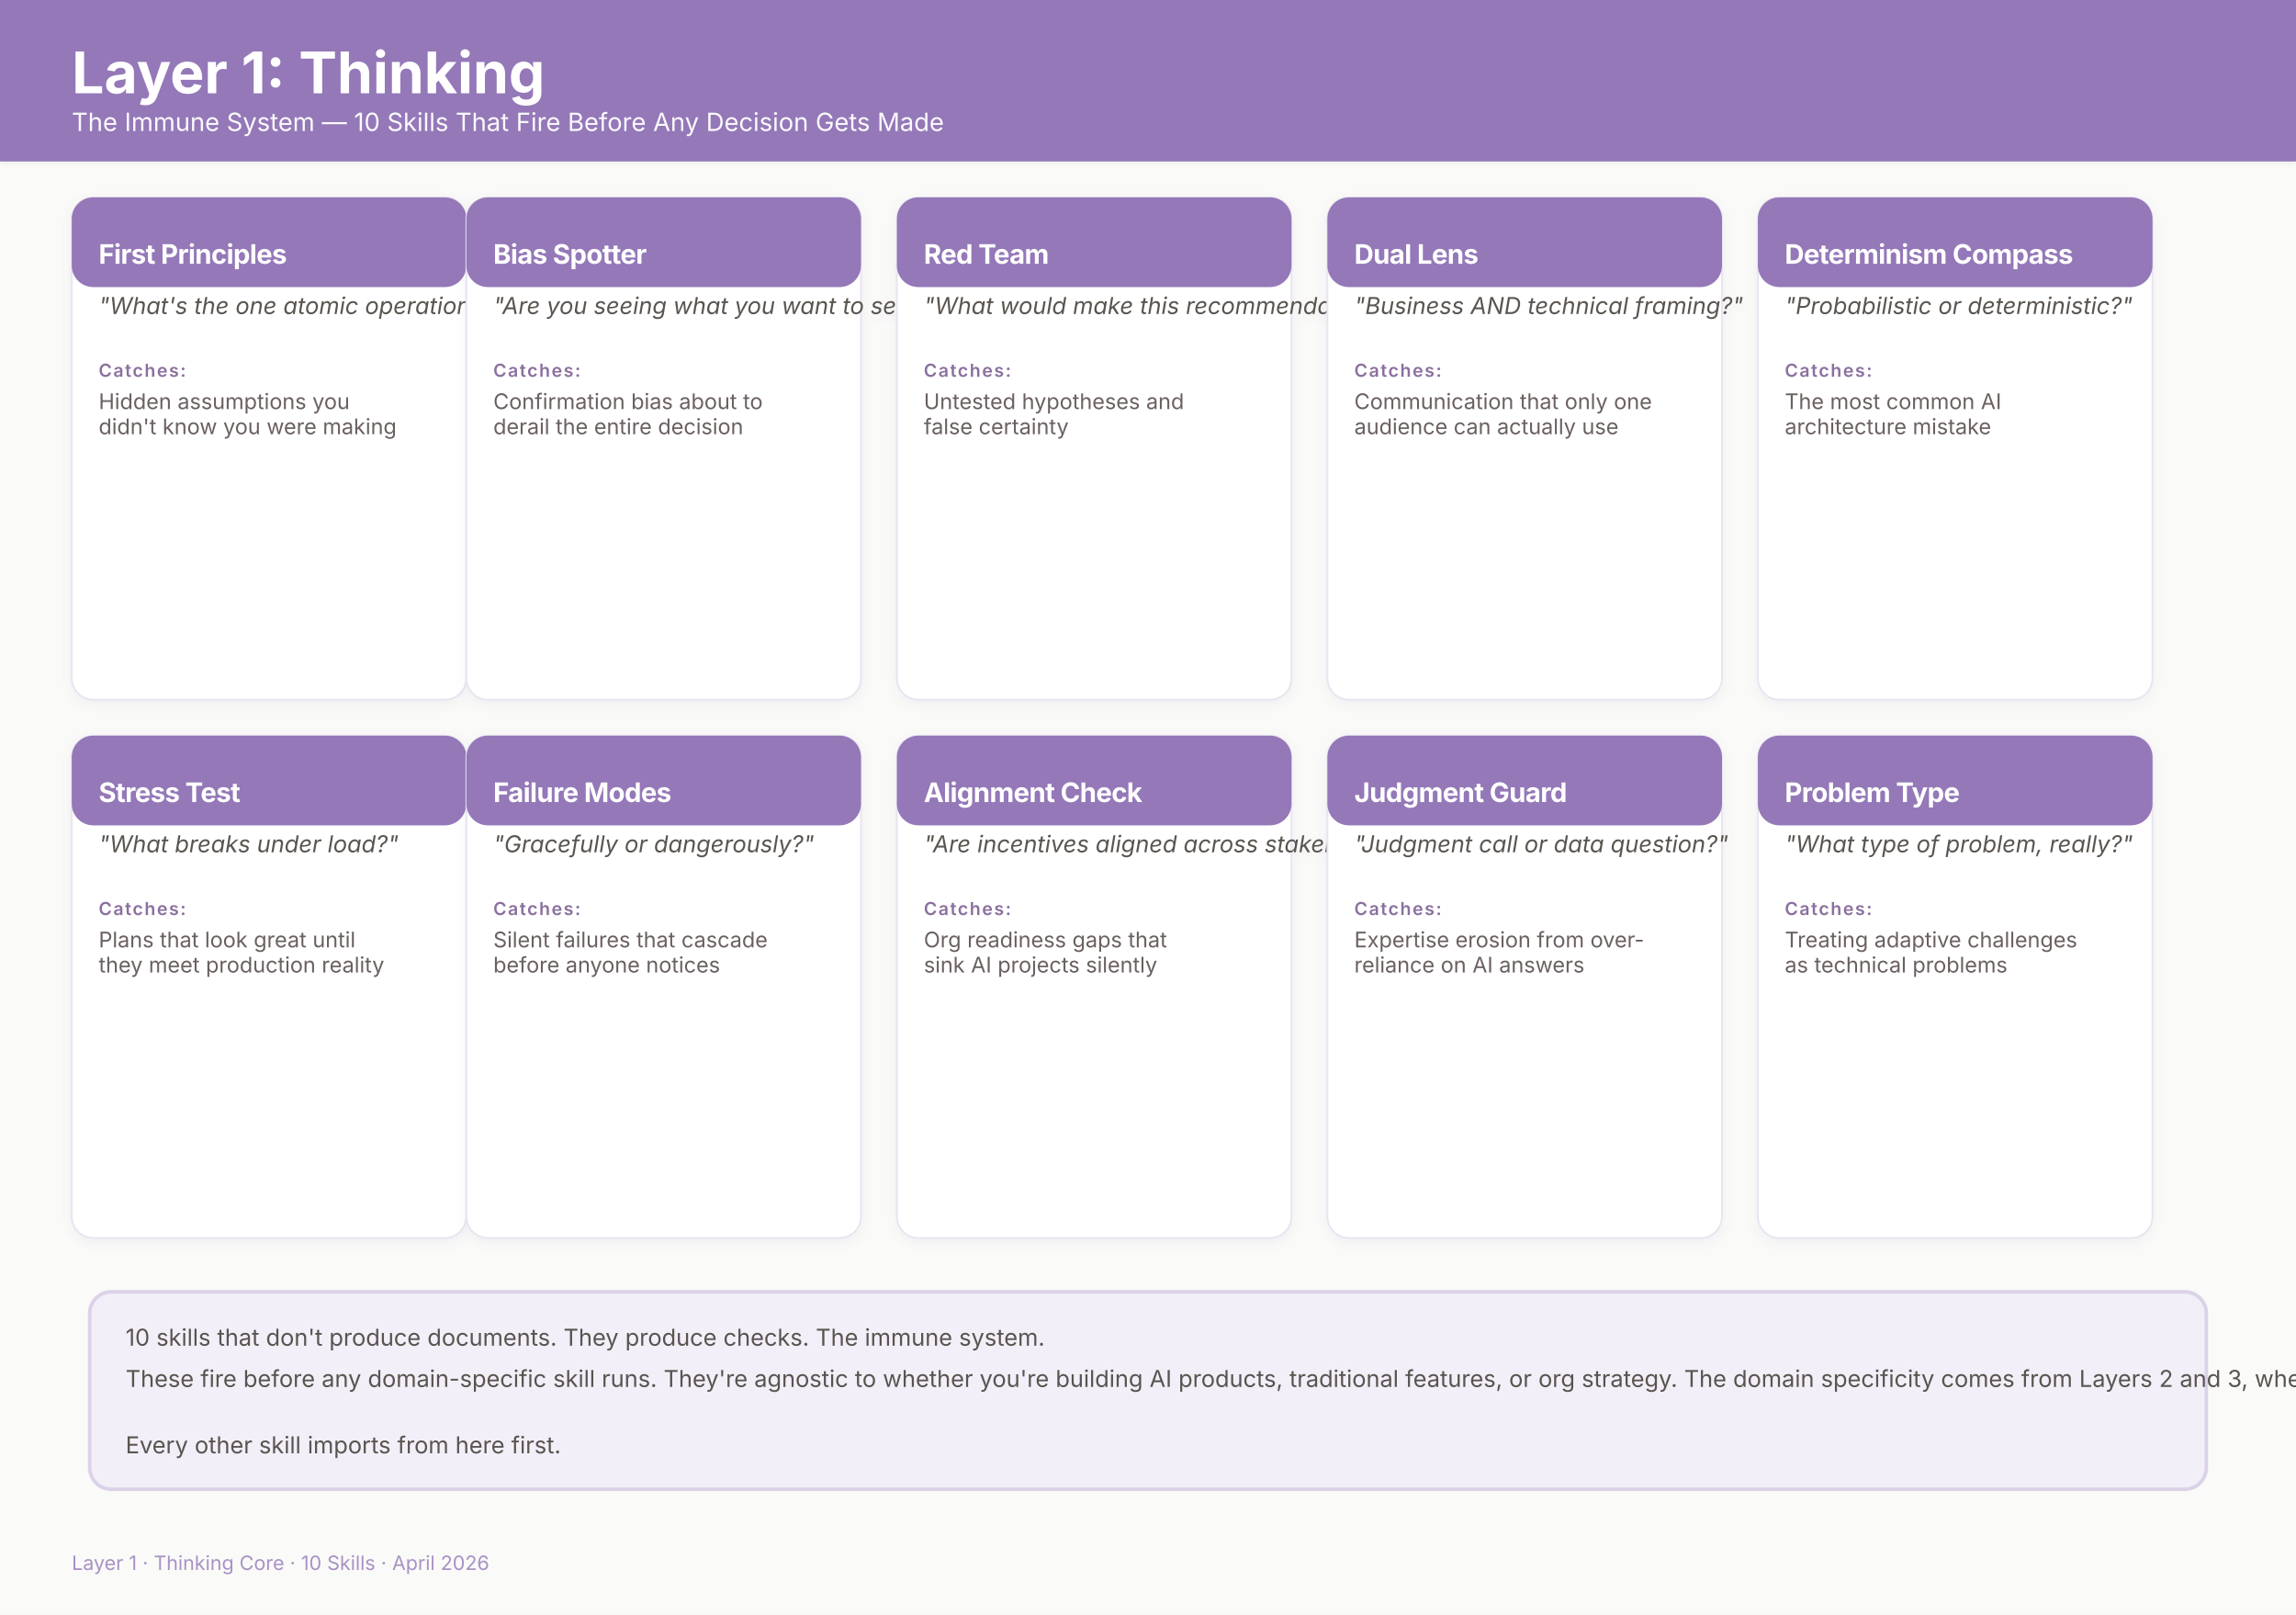
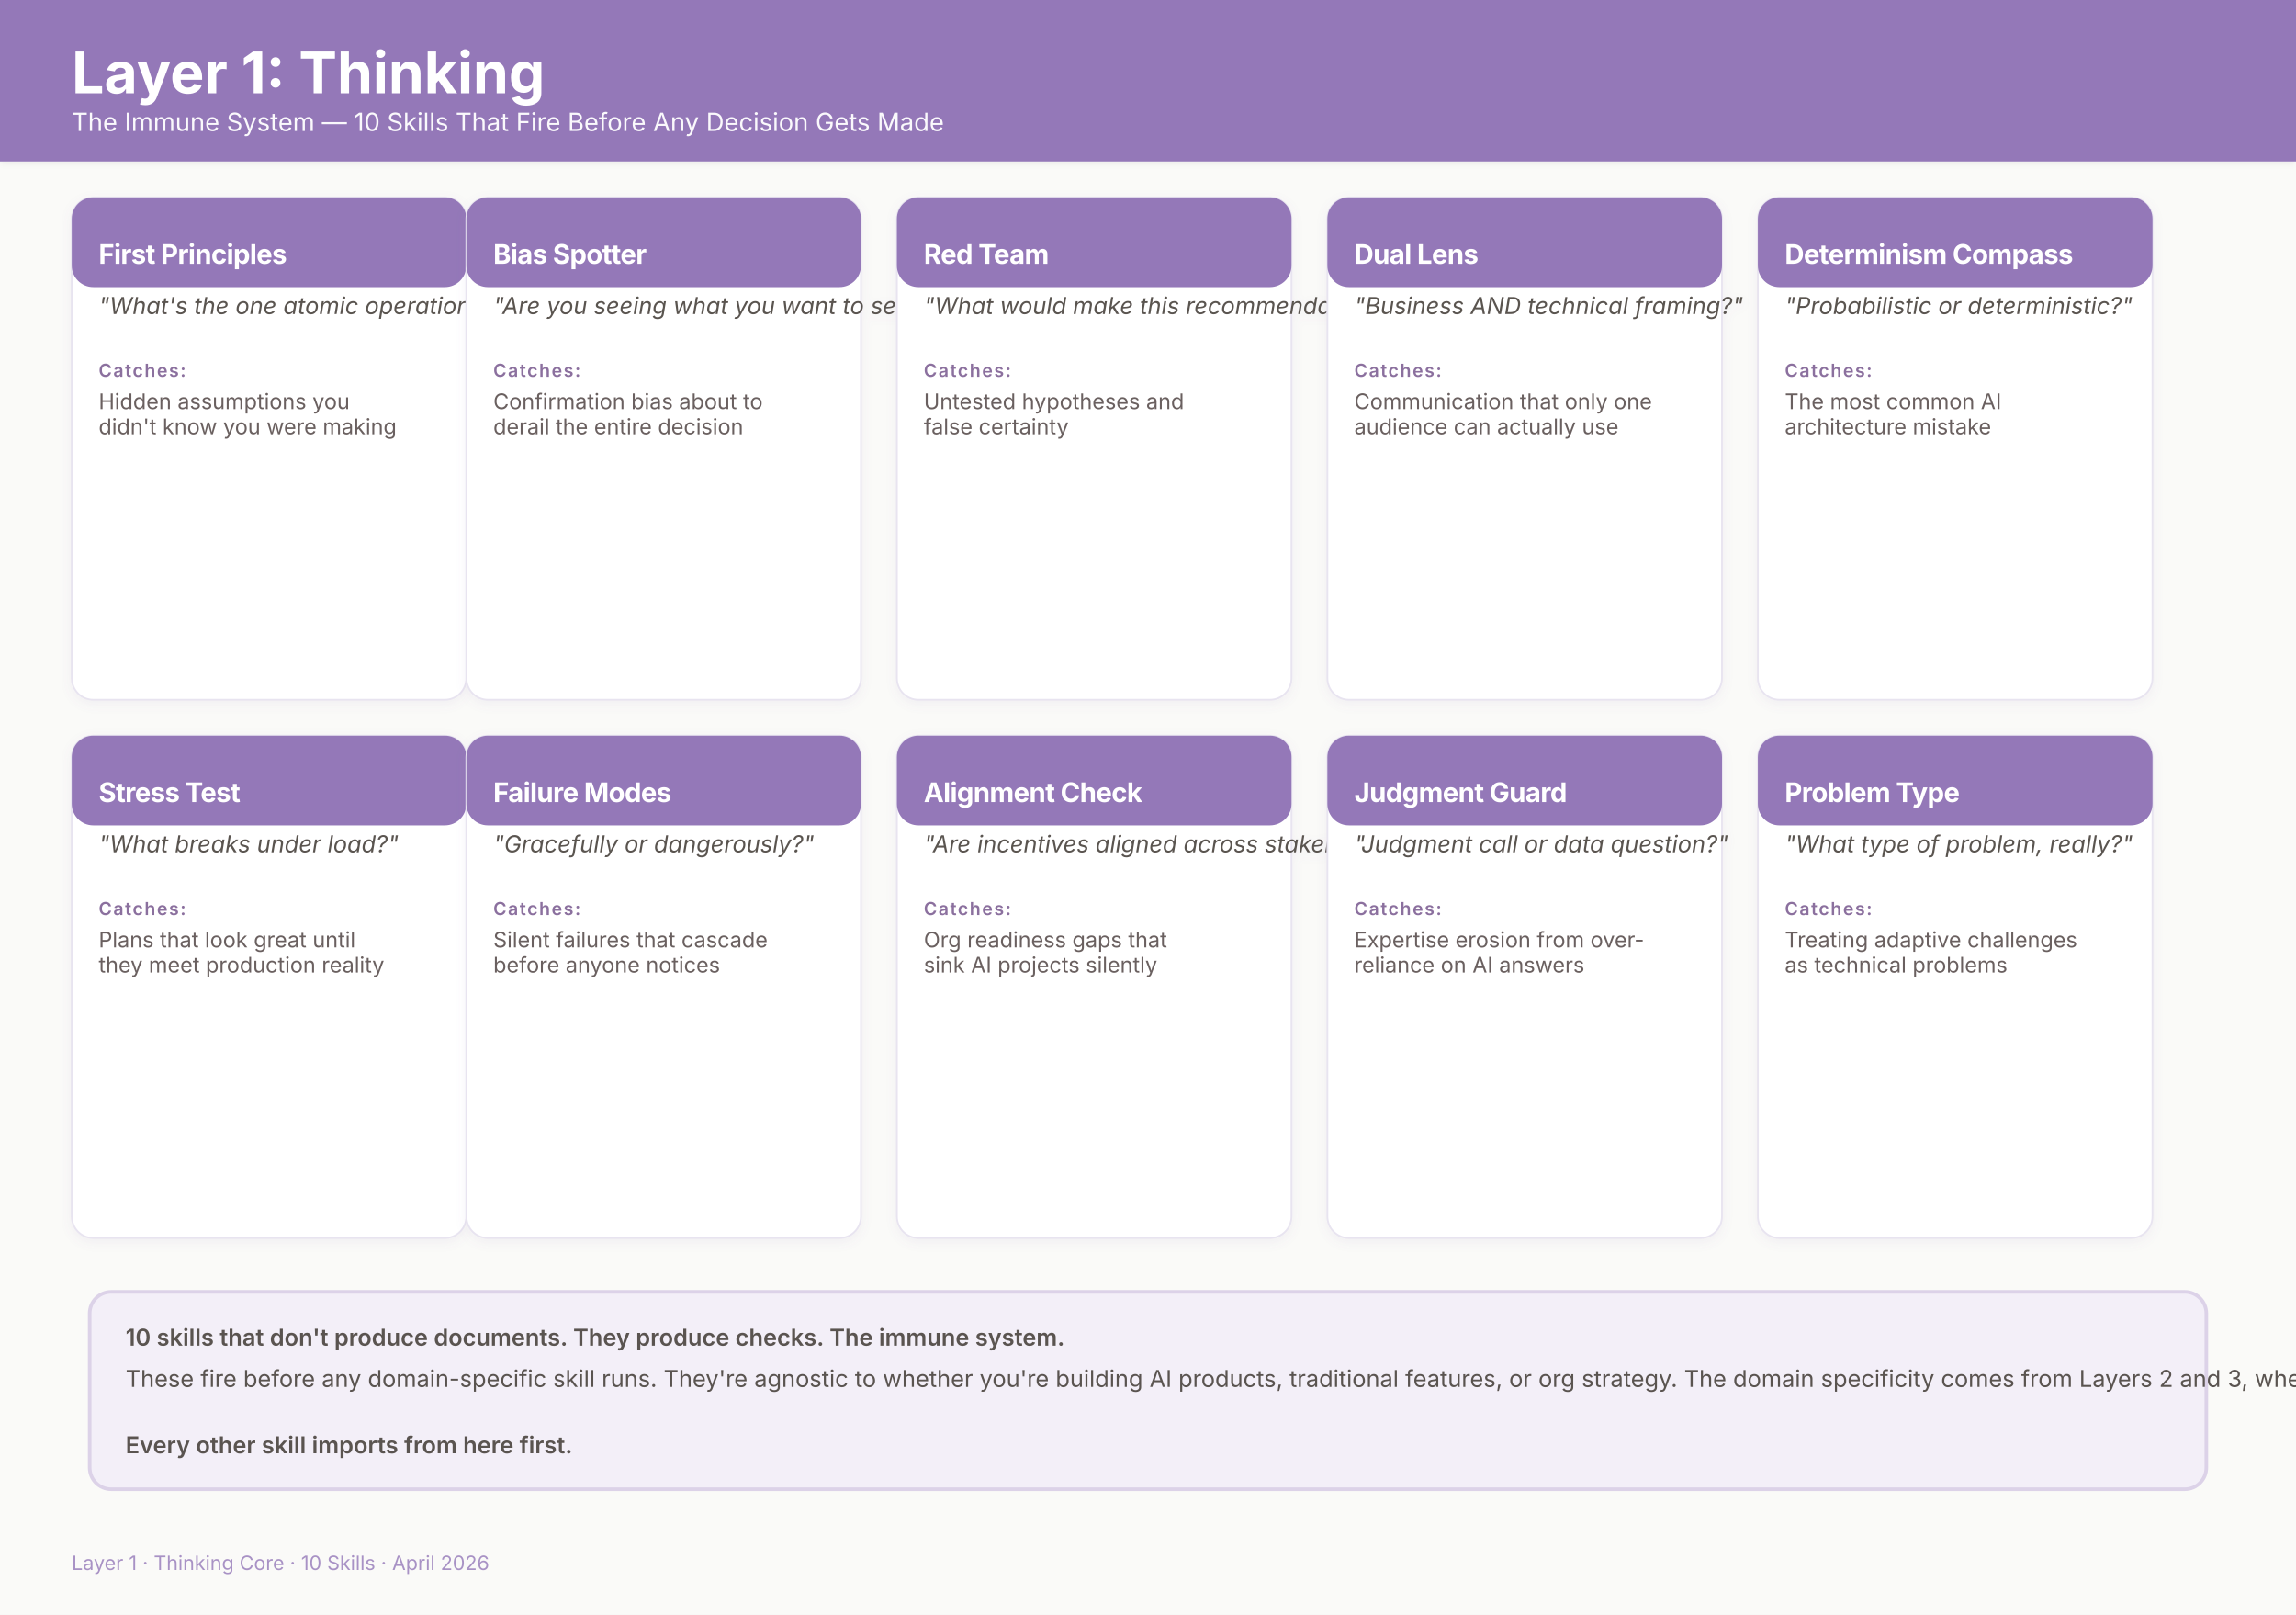
<svg xmlns="http://www.w3.org/2000/svg" viewBox="0 0 1280 900" width="1280" height="900">
  <defs>
-     <style>
- 
-       .bg { fill: #FAFAF8; }
-       .header-band { fill: #9478B8; }
-       .header-text { font-family: 'Inter', sans-serif; font-size: 32px; font-weight: 700; fill: #FFFFFF; }
-       .subtitle-text { font-family: 'Inter', sans-serif; font-size: 14px; font-weight: 400; fill: #FFFFFF; opacity: 0.95; }
-       .card-body { fill: #FFFFFF; stroke: #E8E4F0; stroke-width: 1; }
-       .card-header { fill: #9478B8; }
-       .card-header-text { font-family: 'Inter', sans-serif; font-size: 15px; font-weight: 700; fill: #FFFFFF; letter-spacing: -0.3px; }
-       .card-question { font-family: 'Inter', sans-serif; font-size: 13px; font-weight: 400; fill: #5A5450; font-style: italic; line-height: 1.5; }
-       .card-label { font-family: 'Inter', sans-serif; font-size: 10px; font-weight: 600; fill: #8B6F9E; letter-spacing: 0.8px; text-transform: uppercase; }
-       .card-catches { font-family: 'Inter', sans-serif; font-size: 12px; font-weight: 400; fill: #6B6160; line-height: 1.4; }
-       .story-callout { fill: #F3EFF8; stroke: #DCD2E8; stroke-width: 2; }
-       .story-text { font-family: 'Inter', sans-serif; font-size: 13px; font-weight: 400; fill: #5A5450; line-height: 1.6; }
-       .footer-text { font-family: 'Inter', sans-serif; font-size: 11px; font-weight: 400; fill: #9478B8; opacity: 0.8; }
-     </style>
    <filter id="cardShadow" x="-50%" y="-50%" width="200%" height="200%">
      <feDropShadow dx="0" dy="2" stdDeviation="3" flood-color="#9478B8" flood-opacity="0.08" />
    </filter>
    <filter id="headerShadow" x="-50%" y="-50%" width="200%" height="200%">
      <feDropShadow dx="0" dy="1" stdDeviation="2" flood-color="#000000" flood-opacity="0.06" />
    </filter>
  </defs>
-   <rect width="1280" height="900" class="bg" />
-   <rect x="0" y="0" width="1280" height="90" class="header-band" filter="url(#headerShadow)" />
-   <text x="40" y="52" class="header-text">Layer 1: Thinking</text>
-   <text x="40" y="73" class="subtitle-text">The Immune System — 10 Skills That Fire Before Any Decision Gets Made</text>
+   <rect width="1280" height="900" fill="#FAFAF8" />
+   <rect x="0" y="0" width="1280" height="90" fill="#9478B8" filter="url(#headerShadow)" />
+   <text x="40" y="52" font-family="Inter, Segoe UI, sans-serif" font-size="32" font-weight="700" fill="#FFFFFF">Layer 1: Thinking</text>
+   <text x="40" y="73" font-family="Inter, Segoe UI, sans-serif" font-size="14" fill="#FFFFFF" opacity="0.95">The Immune System — 10 Skills That Fire Before Any Decision Gets Made</text>
  <g filter="url(#cardShadow)">
-     <rect x="40" y="110" width="220" height="280" rx="12" class="card-body" />
-     <rect x="40" y="110" width="220" height="50" rx="12" class="card-header" />
-     <text x="55" y="147" class="card-header-text">First Principles</text>
-     <text x="55" y="175" class="card-question">"What's the one atomic operation underneath?"</text>
-     <text x="55" y="210" class="card-label">Catches:</text>
-     <text x="55" y="228" class="card-catches">Hidden assumptions you</text>
-     <text x="55" y="242" class="card-catches">didn't know you were making</text>
+     <rect x="40" y="110" width="220" height="280" rx="12" fill="#FFFFFF" stroke="#E8E4F0" stroke-width="1" />
+     <rect x="40" y="110" width="220" height="50" rx="12" fill="#9478B8" />
+     <text x="55" y="147" font-family="Inter, Segoe UI, sans-serif" font-size="15" font-weight="700" fill="#FFFFFF" letter-spacing="-0.3">First Principles</text>
+     <text x="55" y="175" font-family="Inter, Segoe UI, sans-serif" font-size="13" fill="#5A5450" font-style="italic">"What's the one atomic operation underneath?"</text>
+     <text x="55" y="210" font-family="Inter, Segoe UI, sans-serif" font-size="10" font-weight="600" fill="#8B6F9E" letter-spacing="0.8">Catches:</text>
+     <text x="55" y="228" font-family="Inter, Segoe UI, sans-serif" font-size="12" fill="#6B6160">Hidden assumptions you</text>
+     <text x="55" y="242" font-family="Inter, Segoe UI, sans-serif" font-size="12" fill="#6B6160">didn't know you were making</text>
  </g>
  <g filter="url(#cardShadow)">
-     <rect x="260" y="110" width="220" height="280" rx="12" class="card-body" />
-     <rect x="260" y="110" width="220" height="50" rx="12" class="card-header" />
-     <text x="275" y="147" class="card-header-text">Bias Spotter</text>
-     <text x="275" y="175" class="card-question">"Are you seeing what you want to see?"</text>
-     <text x="275" y="210" class="card-label">Catches:</text>
-     <text x="275" y="228" class="card-catches">Confirmation bias about to</text>
-     <text x="275" y="242" class="card-catches">derail the entire decision</text>
+     <rect x="260" y="110" width="220" height="280" rx="12" fill="#FFFFFF" stroke="#E8E4F0" stroke-width="1" />
+     <rect x="260" y="110" width="220" height="50" rx="12" fill="#9478B8" />
+     <text x="275" y="147" font-family="Inter, Segoe UI, sans-serif" font-size="15" font-weight="700" fill="#FFFFFF" letter-spacing="-0.3">Bias Spotter</text>
+     <text x="275" y="175" font-family="Inter, Segoe UI, sans-serif" font-size="13" fill="#5A5450" font-style="italic">"Are you seeing what you want to see?"</text>
+     <text x="275" y="210" font-family="Inter, Segoe UI, sans-serif" font-size="10" font-weight="600" fill="#8B6F9E" letter-spacing="0.8">Catches:</text>
+     <text x="275" y="228" font-family="Inter, Segoe UI, sans-serif" font-size="12" fill="#6B6160">Confirmation bias about to</text>
+     <text x="275" y="242" font-family="Inter, Segoe UI, sans-serif" font-size="12" fill="#6B6160">derail the entire decision</text>
  </g>
  <g filter="url(#cardShadow)">
-     <rect x="500" y="110" width="220" height="280" rx="12" class="card-body" />
-     <rect x="500" y="110" width="220" height="50" rx="12" class="card-header" />
-     <text x="515" y="147" class="card-header-text">Red Team</text>
-     <text x="515" y="175" class="card-question">"What would make this recommendation invalid?"</text>
-     <text x="515" y="210" class="card-label">Catches:</text>
-     <text x="515" y="228" class="card-catches">Untested hypotheses and</text>
-     <text x="515" y="242" class="card-catches">false certainty</text>
+     <rect x="500" y="110" width="220" height="280" rx="12" fill="#FFFFFF" stroke="#E8E4F0" stroke-width="1" />
+     <rect x="500" y="110" width="220" height="50" rx="12" fill="#9478B8" />
+     <text x="515" y="147" font-family="Inter, Segoe UI, sans-serif" font-size="15" font-weight="700" fill="#FFFFFF" letter-spacing="-0.3">Red Team</text>
+     <text x="515" y="175" font-family="Inter, Segoe UI, sans-serif" font-size="13" fill="#5A5450" font-style="italic">"What would make this recommendation invalid?"</text>
+     <text x="515" y="210" font-family="Inter, Segoe UI, sans-serif" font-size="10" font-weight="600" fill="#8B6F9E" letter-spacing="0.8">Catches:</text>
+     <text x="515" y="228" font-family="Inter, Segoe UI, sans-serif" font-size="12" fill="#6B6160">Untested hypotheses and</text>
+     <text x="515" y="242" font-family="Inter, Segoe UI, sans-serif" font-size="12" fill="#6B6160">false certainty</text>
  </g>
  <g filter="url(#cardShadow)">
-     <rect x="740" y="110" width="220" height="280" rx="12" class="card-body" />
-     <rect x="740" y="110" width="220" height="50" rx="12" class="card-header" />
-     <text x="755" y="147" class="card-header-text">Dual Lens</text>
-     <text x="755" y="175" class="card-question">"Business AND technical framing?"</text>
-     <text x="755" y="210" class="card-label">Catches:</text>
-     <text x="755" y="228" class="card-catches">Communication that only one</text>
-     <text x="755" y="242" class="card-catches">audience can actually use</text>
+     <rect x="740" y="110" width="220" height="280" rx="12" fill="#FFFFFF" stroke="#E8E4F0" stroke-width="1" />
+     <rect x="740" y="110" width="220" height="50" rx="12" fill="#9478B8" />
+     <text x="755" y="147" font-family="Inter, Segoe UI, sans-serif" font-size="15" font-weight="700" fill="#FFFFFF" letter-spacing="-0.3">Dual Lens</text>
+     <text x="755" y="175" font-family="Inter, Segoe UI, sans-serif" font-size="13" fill="#5A5450" font-style="italic">"Business AND technical framing?"</text>
+     <text x="755" y="210" font-family="Inter, Segoe UI, sans-serif" font-size="10" font-weight="600" fill="#8B6F9E" letter-spacing="0.8">Catches:</text>
+     <text x="755" y="228" font-family="Inter, Segoe UI, sans-serif" font-size="12" fill="#6B6160">Communication that only one</text>
+     <text x="755" y="242" font-family="Inter, Segoe UI, sans-serif" font-size="12" fill="#6B6160">audience can actually use</text>
  </g>
  <g filter="url(#cardShadow)">
-     <rect x="980" y="110" width="220" height="280" rx="12" class="card-body" />
-     <rect x="980" y="110" width="220" height="50" rx="12" class="card-header" />
-     <text x="995" y="147" class="card-header-text">Determinism Compass</text>
-     <text x="995" y="175" class="card-question">"Probabilistic or deterministic?"</text>
-     <text x="995" y="210" class="card-label">Catches:</text>
-     <text x="995" y="228" class="card-catches">The most common AI</text>
-     <text x="995" y="242" class="card-catches">architecture mistake</text>
+     <rect x="980" y="110" width="220" height="280" rx="12" fill="#FFFFFF" stroke="#E8E4F0" stroke-width="1" />
+     <rect x="980" y="110" width="220" height="50" rx="12" fill="#9478B8" />
+     <text x="995" y="147" font-family="Inter, Segoe UI, sans-serif" font-size="15" font-weight="700" fill="#FFFFFF" letter-spacing="-0.3">Determinism Compass</text>
+     <text x="995" y="175" font-family="Inter, Segoe UI, sans-serif" font-size="13" fill="#5A5450" font-style="italic">"Probabilistic or deterministic?"</text>
+     <text x="995" y="210" font-family="Inter, Segoe UI, sans-serif" font-size="10" font-weight="600" fill="#8B6F9E" letter-spacing="0.8">Catches:</text>
+     <text x="995" y="228" font-family="Inter, Segoe UI, sans-serif" font-size="12" fill="#6B6160">The most common AI</text>
+     <text x="995" y="242" font-family="Inter, Segoe UI, sans-serif" font-size="12" fill="#6B6160">architecture mistake</text>
  </g>
  <g filter="url(#cardShadow)">
-     <rect x="40" y="410" width="220" height="280" rx="12" class="card-body" />
-     <rect x="40" y="410" width="220" height="50" rx="12" class="card-header" />
-     <text x="55" y="447" class="card-header-text">Stress Test</text>
-     <text x="55" y="475" class="card-question">"What breaks under load?"</text>
-     <text x="55" y="510" class="card-label">Catches:</text>
-     <text x="55" y="528" class="card-catches">Plans that look great until</text>
-     <text x="55" y="542" class="card-catches">they meet production reality</text>
+     <rect x="40" y="410" width="220" height="280" rx="12" fill="#FFFFFF" stroke="#E8E4F0" stroke-width="1" />
+     <rect x="40" y="410" width="220" height="50" rx="12" fill="#9478B8" />
+     <text x="55" y="447" font-family="Inter, Segoe UI, sans-serif" font-size="15" font-weight="700" fill="#FFFFFF" letter-spacing="-0.3">Stress Test</text>
+     <text x="55" y="475" font-family="Inter, Segoe UI, sans-serif" font-size="13" fill="#5A5450" font-style="italic">"What breaks under load?"</text>
+     <text x="55" y="510" font-family="Inter, Segoe UI, sans-serif" font-size="10" font-weight="600" fill="#8B6F9E" letter-spacing="0.8">Catches:</text>
+     <text x="55" y="528" font-family="Inter, Segoe UI, sans-serif" font-size="12" fill="#6B6160">Plans that look great until</text>
+     <text x="55" y="542" font-family="Inter, Segoe UI, sans-serif" font-size="12" fill="#6B6160">they meet production reality</text>
  </g>
  <g filter="url(#cardShadow)">
-     <rect x="260" y="410" width="220" height="280" rx="12" class="card-body" />
-     <rect x="260" y="410" width="220" height="50" rx="12" class="card-header" />
-     <text x="275" y="447" class="card-header-text">Failure Modes</text>
-     <text x="275" y="475" class="card-question">"Gracefully or dangerously?"</text>
-     <text x="275" y="510" class="card-label">Catches:</text>
-     <text x="275" y="528" class="card-catches">Silent failures that cascade</text>
-     <text x="275" y="542" class="card-catches">before anyone notices</text>
+     <rect x="260" y="410" width="220" height="280" rx="12" fill="#FFFFFF" stroke="#E8E4F0" stroke-width="1" />
+     <rect x="260" y="410" width="220" height="50" rx="12" fill="#9478B8" />
+     <text x="275" y="447" font-family="Inter, Segoe UI, sans-serif" font-size="15" font-weight="700" fill="#FFFFFF" letter-spacing="-0.3">Failure Modes</text>
+     <text x="275" y="475" font-family="Inter, Segoe UI, sans-serif" font-size="13" fill="#5A5450" font-style="italic">"Gracefully or dangerously?"</text>
+     <text x="275" y="510" font-family="Inter, Segoe UI, sans-serif" font-size="10" font-weight="600" fill="#8B6F9E" letter-spacing="0.8">Catches:</text>
+     <text x="275" y="528" font-family="Inter, Segoe UI, sans-serif" font-size="12" fill="#6B6160">Silent failures that cascade</text>
+     <text x="275" y="542" font-family="Inter, Segoe UI, sans-serif" font-size="12" fill="#6B6160">before anyone notices</text>
  </g>
  <g filter="url(#cardShadow)">
-     <rect x="500" y="410" width="220" height="280" rx="12" class="card-body" />
-     <rect x="500" y="410" width="220" height="50" rx="12" class="card-header" />
-     <text x="515" y="447" class="card-header-text">Alignment Check</text>
-     <text x="515" y="475" class="card-question">"Are incentives aligned across stakeholders?"</text>
-     <text x="515" y="510" class="card-label">Catches:</text>
-     <text x="515" y="528" class="card-catches">Org readiness gaps that</text>
-     <text x="515" y="542" class="card-catches">sink AI projects silently</text>
+     <rect x="500" y="410" width="220" height="280" rx="12" fill="#FFFFFF" stroke="#E8E4F0" stroke-width="1" />
+     <rect x="500" y="410" width="220" height="50" rx="12" fill="#9478B8" />
+     <text x="515" y="447" font-family="Inter, Segoe UI, sans-serif" font-size="15" font-weight="700" fill="#FFFFFF" letter-spacing="-0.3">Alignment Check</text>
+     <text x="515" y="475" font-family="Inter, Segoe UI, sans-serif" font-size="13" fill="#5A5450" font-style="italic">"Are incentives aligned across stakeholders?"</text>
+     <text x="515" y="510" font-family="Inter, Segoe UI, sans-serif" font-size="10" font-weight="600" fill="#8B6F9E" letter-spacing="0.8">Catches:</text>
+     <text x="515" y="528" font-family="Inter, Segoe UI, sans-serif" font-size="12" fill="#6B6160">Org readiness gaps that</text>
+     <text x="515" y="542" font-family="Inter, Segoe UI, sans-serif" font-size="12" fill="#6B6160">sink AI projects silently</text>
  </g>
  <g filter="url(#cardShadow)">
-     <rect x="740" y="410" width="220" height="280" rx="12" class="card-body" />
-     <rect x="740" y="410" width="220" height="50" rx="12" class="card-header" />
-     <text x="755" y="447" class="card-header-text">Judgment Guard</text>
-     <text x="755" y="475" class="card-question">"Judgment call or data question?"</text>
-     <text x="755" y="510" class="card-label">Catches:</text>
-     <text x="755" y="528" class="card-catches">Expertise erosion from over-</text>
-     <text x="755" y="542" class="card-catches">reliance on AI answers</text>
+     <rect x="740" y="410" width="220" height="280" rx="12" fill="#FFFFFF" stroke="#E8E4F0" stroke-width="1" />
+     <rect x="740" y="410" width="220" height="50" rx="12" fill="#9478B8" />
+     <text x="755" y="447" font-family="Inter, Segoe UI, sans-serif" font-size="15" font-weight="700" fill="#FFFFFF" letter-spacing="-0.3">Judgment Guard</text>
+     <text x="755" y="475" font-family="Inter, Segoe UI, sans-serif" font-size="13" fill="#5A5450" font-style="italic">"Judgment call or data question?"</text>
+     <text x="755" y="510" font-family="Inter, Segoe UI, sans-serif" font-size="10" font-weight="600" fill="#8B6F9E" letter-spacing="0.8">Catches:</text>
+     <text x="755" y="528" font-family="Inter, Segoe UI, sans-serif" font-size="12" fill="#6B6160">Expertise erosion from over-</text>
+     <text x="755" y="542" font-family="Inter, Segoe UI, sans-serif" font-size="12" fill="#6B6160">reliance on AI answers</text>
  </g>
  <g filter="url(#cardShadow)">
-     <rect x="980" y="410" width="220" height="280" rx="12" class="card-body" />
-     <rect x="980" y="410" width="220" height="50" rx="12" class="card-header" />
-     <text x="995" y="447" class="card-header-text">Problem Type</text>
-     <text x="995" y="475" class="card-question">"What type of problem, really?"</text>
-     <text x="995" y="510" class="card-label">Catches:</text>
-     <text x="995" y="528" class="card-catches">Treating adaptive challenges</text>
-     <text x="995" y="542" class="card-catches">as technical problems</text>
+     <rect x="980" y="410" width="220" height="280" rx="12" fill="#FFFFFF" stroke="#E8E4F0" stroke-width="1" />
+     <rect x="980" y="410" width="220" height="50" rx="12" fill="#9478B8" />
+     <text x="995" y="447" font-family="Inter, Segoe UI, sans-serif" font-size="15" font-weight="700" fill="#FFFFFF" letter-spacing="-0.3">Problem Type</text>
+     <text x="995" y="475" font-family="Inter, Segoe UI, sans-serif" font-size="13" fill="#5A5450" font-style="italic">"What type of problem, really?"</text>
+     <text x="995" y="510" font-family="Inter, Segoe UI, sans-serif" font-size="10" font-weight="600" fill="#8B6F9E" letter-spacing="0.8">Catches:</text>
+     <text x="995" y="528" font-family="Inter, Segoe UI, sans-serif" font-size="12" fill="#6B6160">Treating adaptive challenges</text>
+     <text x="995" y="542" font-family="Inter, Segoe UI, sans-serif" font-size="12" fill="#6B6160">as technical problems</text>
  </g>
  <g>
-     <rect x="50" y="720" width="1180" height="110" rx="12" class="story-callout" />
-     <text x="70" y="750" class="story-text" font-weight="600">10 skills that don't produce documents. They produce checks. The immune system.</text>
-     <text x="70" y="773" class="story-text">These fire before any domain-specific skill runs. They're agnostic to whether you're building AI products, traditional features, or org strategy. The domain specificity comes from Layers 2 and 3, where judgment skills adapt these thinking checks to specific problem spaces.</text>
-     <text x="70" y="810" class="story-text" font-weight="600">Every other skill imports from here first.</text>
+     <rect x="50" y="720" width="1180" height="110" rx="12" fill="#F3EFF8" stroke="#DCD2E8" stroke-width="2" />
+     <text x="70" y="750" font-family="Inter, Segoe UI, sans-serif" font-size="13" fill="#5A5450" font-weight="600">10 skills that don't produce documents. They produce checks. The immune system.</text>
+     <text x="70" y="773" font-family="Inter, Segoe UI, sans-serif" font-size="13" fill="#5A5450">These fire before any domain-specific skill runs. They're agnostic to whether you're building AI products, traditional features, or org strategy. The domain specificity comes from Layers 2 and 3, where judgment skills adapt these thinking checks to specific problem spaces.</text>
+     <text x="70" y="810" font-family="Inter, Segoe UI, sans-serif" font-size="13" fill="#5A5450" font-weight="600">Every other skill imports from here first.</text>
  </g>
-   <text x="40" y="875" class="footer-text">Layer 1 · Thinking Core · 10 Skills · April 2026</text>
+   <text x="40" y="875" font-family="Inter, Segoe UI, sans-serif" font-size="11" fill="#9478B8" opacity="0.8">Layer 1 · Thinking Core · 10 Skills · April 2026</text>
</svg>
